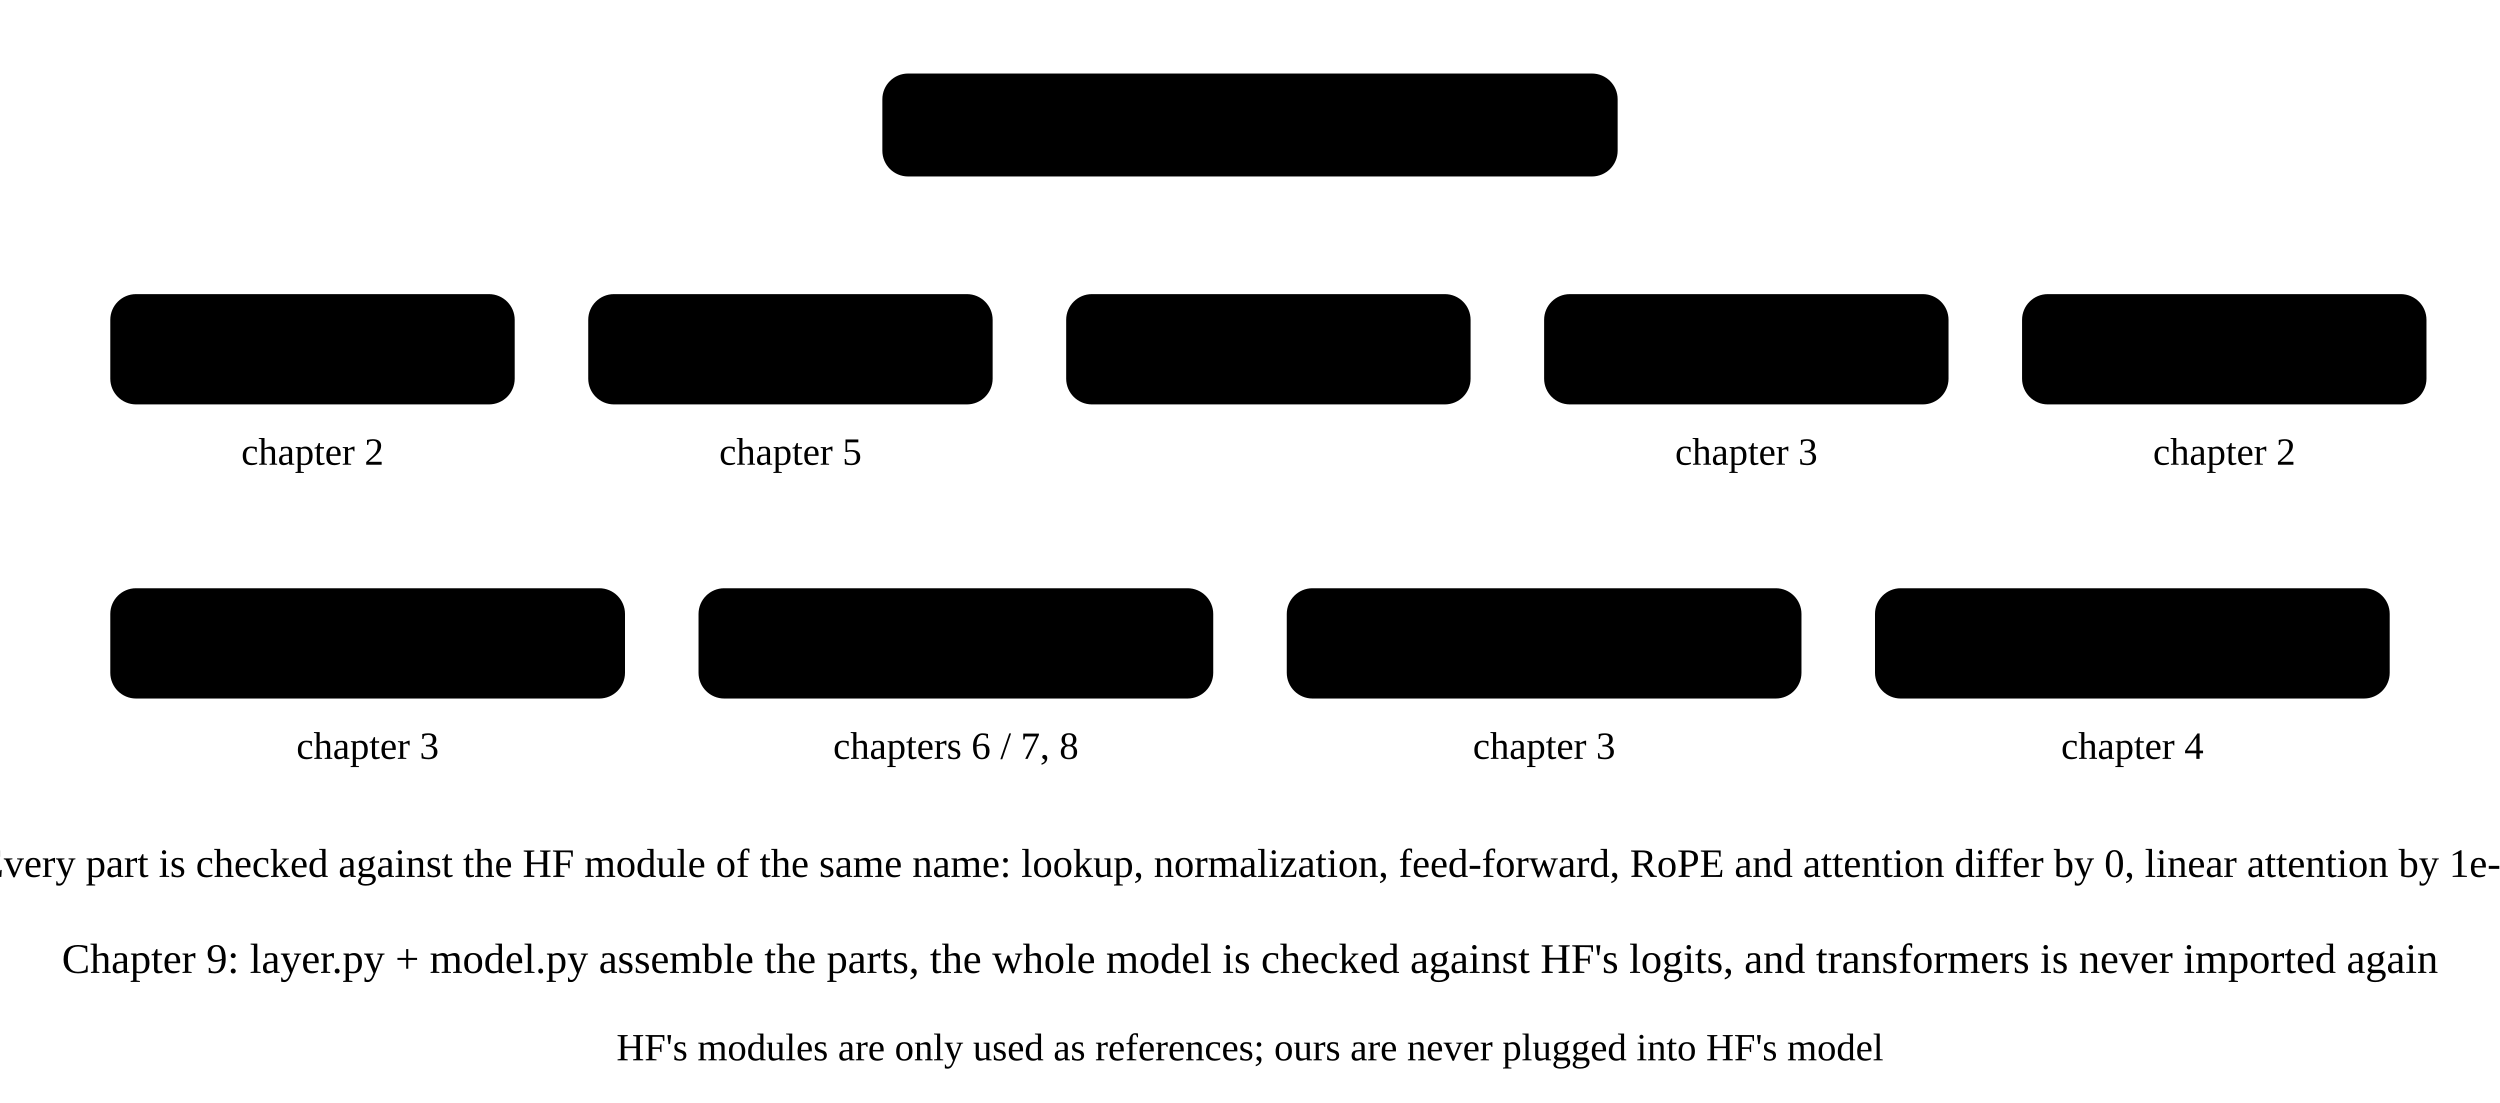
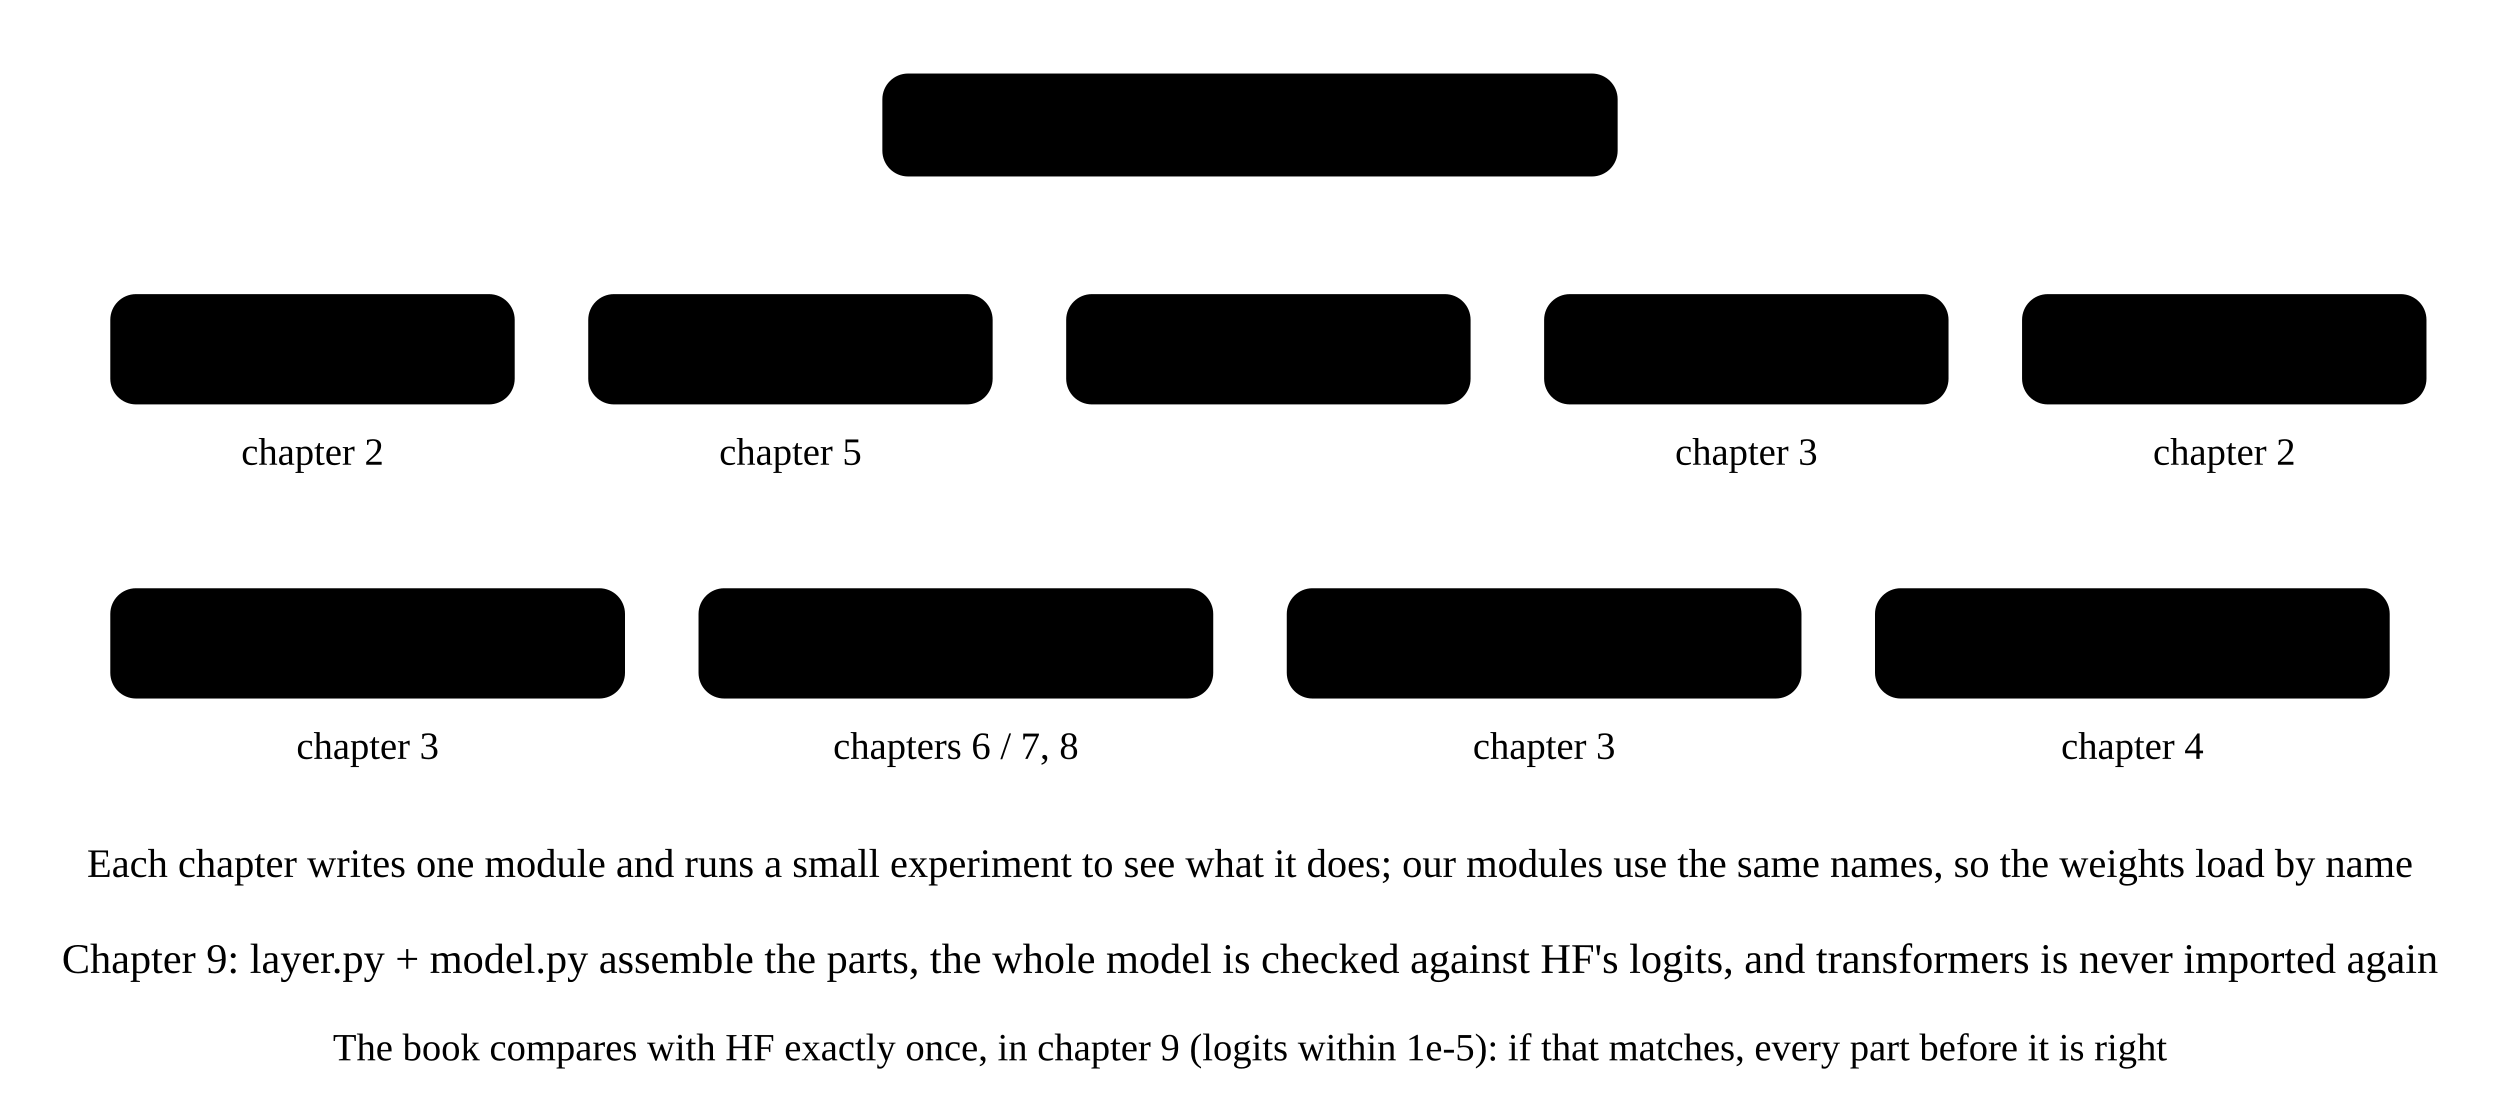
- <svg xmlns="http://www.w3.org/2000/svg" viewBox="0 0 680 300" width="680" role="img" aria-label="The reference implementation's module tree: which chapter writes each module, and which HF module it is checked against">
+ <svg xmlns="http://www.w3.org/2000/svg" viewBox="0 0 680 300" width="680" role="img" aria-label="The module tree: the prefix of a weight name is the module name, and each module has its chapter">
  <rect x="240.0" y="20.0" width="200.0" height="28.0" rx="7" class="gray" stroke-width="1.3" />
-   <text x="340.0" y="34.0" class="tx" font-size="12" text-anchor="middle" dominant-baseline="middle">Qwen3_5ForCausalLM（HF）</text>
+   <text x="340.0" y="34.0" class="tx" font-size="12" text-anchor="middle" dominant-baseline="middle">Qwen3.5's module tree</text>
  <line x1="340.0" y1="48.0" x2="85.0" y2="80.0" class="ln" stroke-width="1" />
  <rect x="30.0" y="80.0" width="110.0" height="30.0" rx="7" class="purple" stroke-width="1.3" />
  <text x="85.0" y="95.0" class="tx" font-size="11.5" text-anchor="middle" dominant-baseline="middle">embed_tokens</text>
  <text x="85.0" y="124.0" class="mu" font-size="10.5" text-anchor="middle" dominant-baseline="middle">chapter 2</text>
  <line x1="340.0" y1="48.0" x2="215.0" y2="80.0" class="ln" stroke-width="1" />
  <rect x="160.0" y="80.0" width="110.0" height="30.0" rx="7" class="green" stroke-width="1.3" />
  <text x="215.0" y="95.0" class="tx" font-size="11.5" text-anchor="middle" dominant-baseline="middle">rotary_emb</text>
  <text x="215.0" y="124.0" class="mu" font-size="10.5" text-anchor="middle" dominant-baseline="middle">chapter 5</text>
  <line x1="340.0" y1="48.0" x2="345.0" y2="80.0" class="ln" stroke-width="1" />
  <rect x="290.0" y="80.0" width="110.0" height="30.0" rx="7" class="bx" stroke-width="1.3" />
  <text x="345.0" y="95.0" class="tx" font-size="11.5" text-anchor="middle" dominant-baseline="middle">layers[i]</text>
  <line x1="340.0" y1="48.0" x2="475.0" y2="80.0" class="ln" stroke-width="1" />
  <rect x="420.0" y="80.0" width="110.0" height="30.0" rx="7" class="gray" stroke-width="1.3" />
  <text x="475.0" y="95.0" class="tx" font-size="11.5" text-anchor="middle" dominant-baseline="middle">norm</text>
  <text x="475.0" y="124.0" class="mu" font-size="10.5" text-anchor="middle" dominant-baseline="middle">chapter 3</text>
  <line x1="340.0" y1="48.0" x2="605.0" y2="80.0" class="ln" stroke-width="1" />
  <rect x="550.0" y="80.0" width="110.0" height="30.0" rx="7" class="purple" stroke-width="1.3" />
  <text x="605.0" y="95.0" class="tx" font-size="11.5" text-anchor="middle" dominant-baseline="middle">lm_head</text>
  <text x="605.0" y="124.0" class="mu" font-size="10.5" text-anchor="middle" dominant-baseline="middle">chapter 2</text>
  <line x1="345.0" y1="110.0" x2="100.0" y2="160.0" class="ln" stroke-width="1" />
  <rect x="30.0" y="160.0" width="140.0" height="30.0" rx="7" class="gray" stroke-width="1.3" />
  <text x="100.0" y="175.0" class="tx" font-size="10.5" text-anchor="middle" dominant-baseline="middle">input_layernorm</text>
  <text x="100.0" y="204.0" class="mu" font-size="10.5" text-anchor="middle" dominant-baseline="middle">chapter 3</text>
  <line x1="345.0" y1="110.0" x2="260.0" y2="160.0" class="ln" stroke-width="1" />
  <rect x="190.0" y="160.0" width="140.0" height="30.0" rx="7" class="orange" stroke-width="1.3" />
  <text x="260.0" y="175.0" class="tx" font-size="10.5" text-anchor="middle" dominant-baseline="middle">self_attn / linear_attn</text>
  <text x="260.0" y="204.0" class="mu" font-size="10.5" text-anchor="middle" dominant-baseline="middle">chapters 6 / 7, 8</text>
  <line x1="345.0" y1="110.0" x2="420.0" y2="160.0" class="ln" stroke-width="1" />
  <rect x="350.0" y="160.0" width="140.0" height="30.0" rx="7" class="gray" stroke-width="1.3" />
  <text x="420.0" y="175.0" class="tx" font-size="10.5" text-anchor="middle" dominant-baseline="middle">post_attention_layernorm</text>
  <text x="420.0" y="204.0" class="mu" font-size="10.5" text-anchor="middle" dominant-baseline="middle">chapter 3</text>
  <line x1="345.0" y1="110.0" x2="580.0" y2="160.0" class="ln" stroke-width="1" />
  <rect x="510.0" y="160.0" width="140.0" height="30.0" rx="7" class="blue" stroke-width="1.3" />
  <text x="580.0" y="175.0" class="tx" font-size="10.5" text-anchor="middle" dominant-baseline="middle">mlp</text>
  <text x="580.0" y="204.0" class="mu" font-size="10.5" text-anchor="middle" dominant-baseline="middle">chapter 4</text>
-   <text x="340.0" y="236.0" class="mu" font-size="11" text-anchor="middle" dominant-baseline="middle">Every part is checked against the HF module of the same name: lookup, normalization, feed-forward, RoPE and attention differ by 0, linear attention by 1e-7</text>
+   <text x="340.0" y="236.0" class="mu" font-size="11" text-anchor="middle" dominant-baseline="middle">Each chapter writes one module and runs a small experiment to see what it does; our modules use the same names, so the weights load by name</text>
  <text x="340.0" y="262.0" class="mu" font-size="11.5" text-anchor="middle" dominant-baseline="middle">Chapter 9: layer.py + model.py assemble the parts, the whole model is checked against HF's logits, and transformers is never imported again</text>
-   <text x="340.0" y="286.0" class="mu" font-size="10.5" text-anchor="middle" dominant-baseline="middle">HF's modules are only used as references; ours are never plugged into HF's model</text>
+   <text x="340.0" y="286.0" class="mu" font-size="10.5" text-anchor="middle" dominant-baseline="middle">The book compares with HF exactly once, in chapter 9 (logits within 1e-5): if that matches, every part before it is right</text>
</svg>
